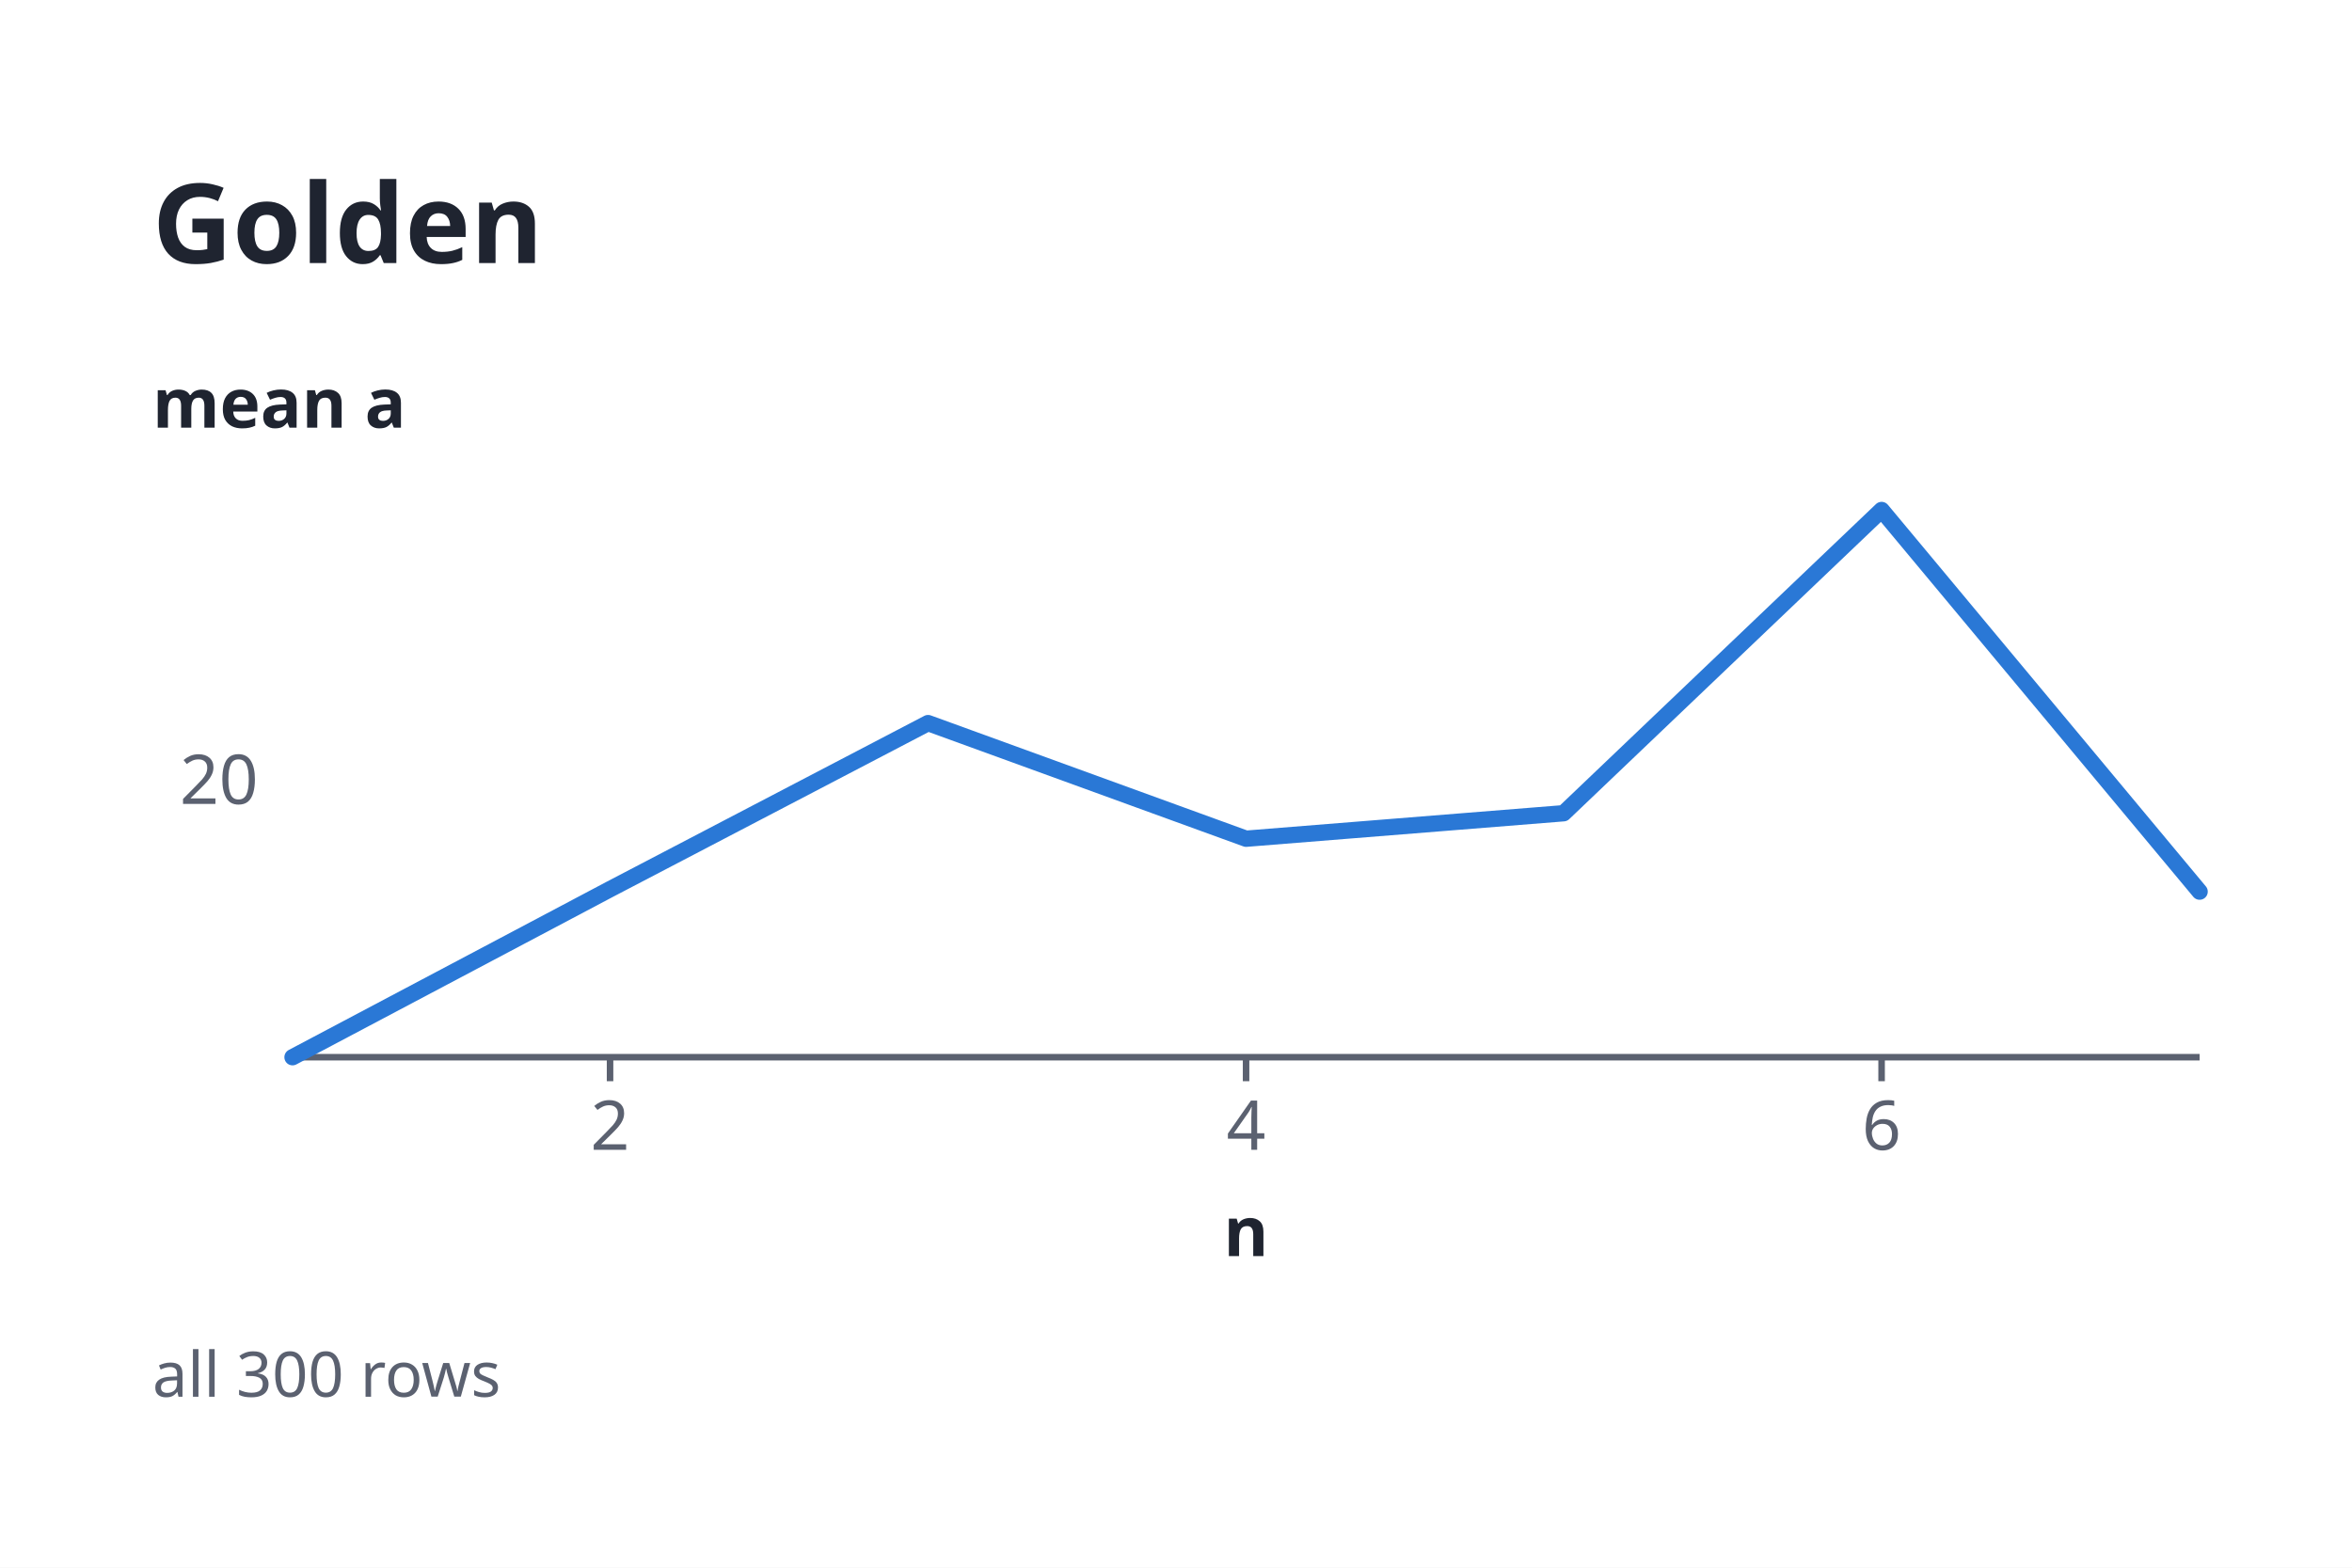
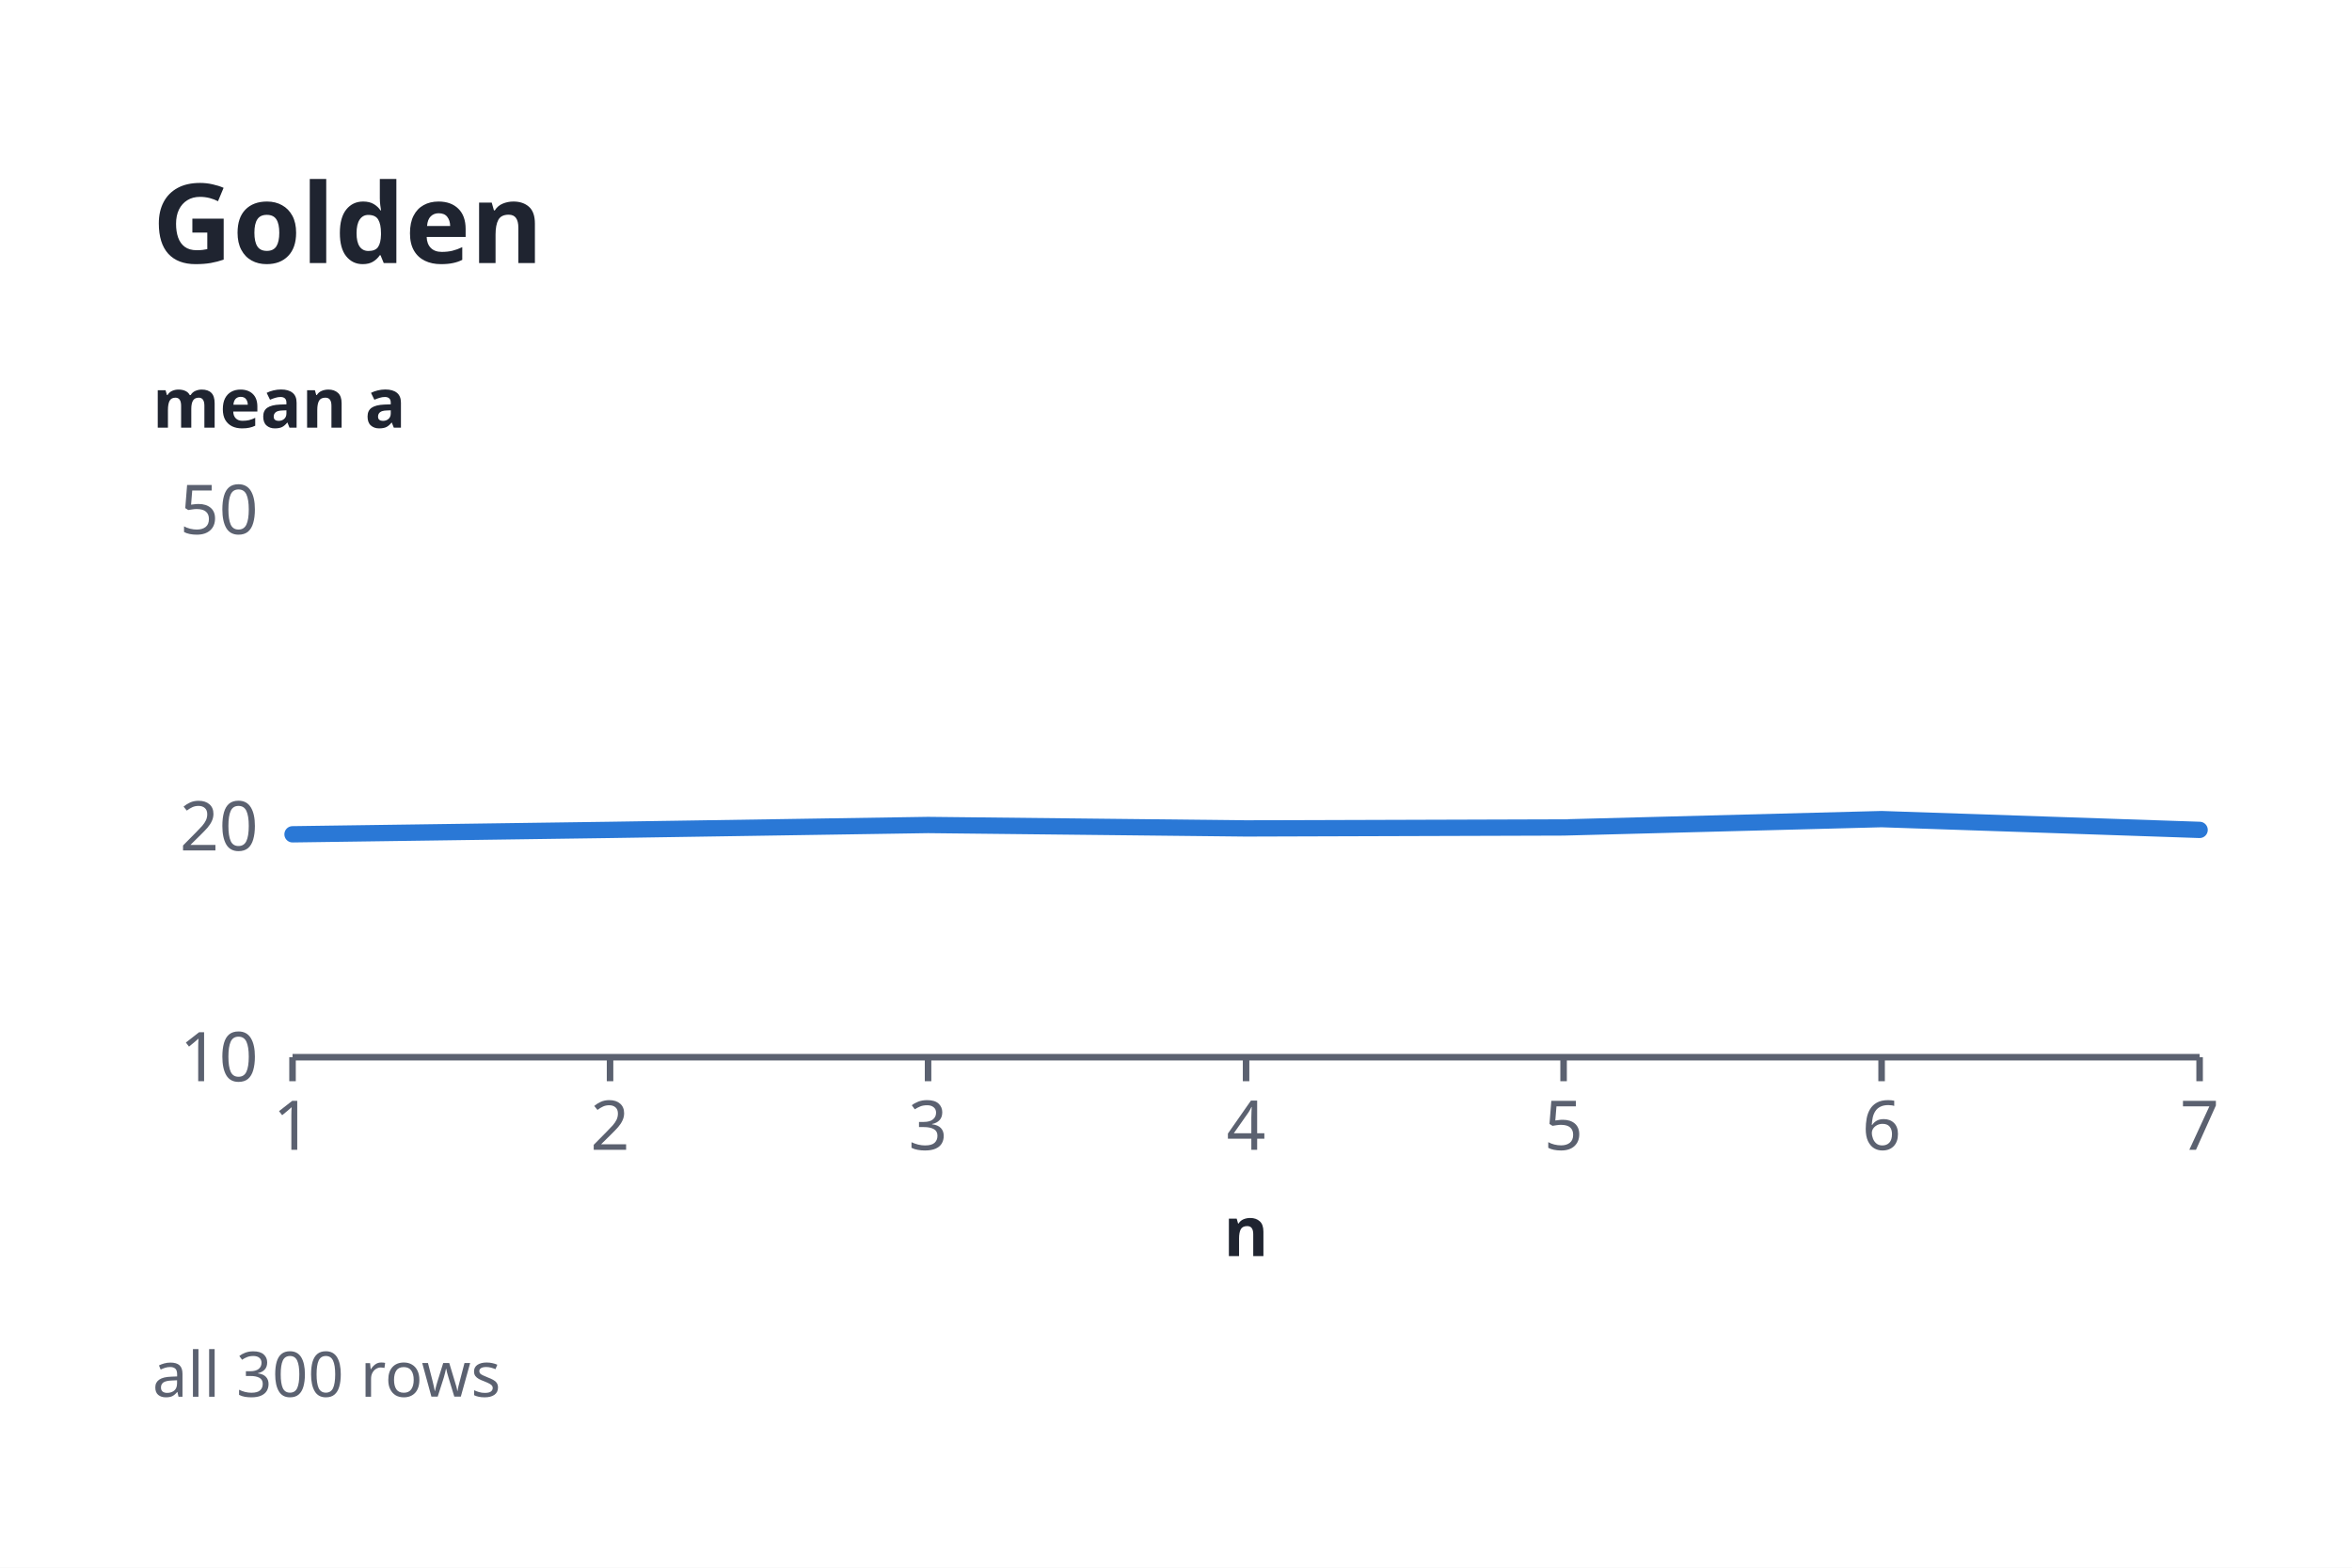
<svg xmlns="http://www.w3.org/2000/svg" width="480" height="320" viewBox="0 0 480 320" font-family="IBM Plex Sans">
  <rect x="0.00" y="0.00" width="480.00" height="320.00" fill="#ffffff" fill-opacity="1.00" />
  <text x="31.1" y="53.7" font-size="22.6" font-weight="600" text-anchor="start" fill="#1f2430">Golden</text>
  <text x="31.1" y="285.1" font-size="12.8" font-weight="400" text-anchor="start" fill="#5b6170">all 300 rows</text>
-   <text x="52.7" y="164.1" font-size="14.0" font-weight="400" text-anchor="end" fill="#5b6170">20</text>
+   <text x="52.7" y="220.7" font-size="14.0" font-weight="400" text-anchor="end" fill="#5b6170">10</text>
+   <text x="52.7" y="173.6" font-size="14.0" font-weight="400" text-anchor="end" fill="#5b6170">20</text>
+   <text x="52.7" y="109.0" font-size="14.0" font-weight="400" text-anchor="end" fill="#5b6170">50</text>
+   <line x1="59.7" y1="215.8" x2="59.7" y2="220.7" stroke="#5b6170" stroke-width="1.33" />
+   <text x="59.7" y="234.7" font-size="14.0" font-weight="400" text-anchor="middle" fill="#5b6170">1</text>
  <line x1="124.5" y1="215.8" x2="124.5" y2="220.7" stroke="#5b6170" stroke-width="1.33" />
  <text x="124.5" y="234.7" font-size="14.0" font-weight="400" text-anchor="middle" fill="#5b6170">2</text>
+   <line x1="189.4" y1="215.8" x2="189.4" y2="220.7" stroke="#5b6170" stroke-width="1.33" />
+   <text x="189.4" y="234.7" font-size="14.0" font-weight="400" text-anchor="middle" fill="#5b6170">3</text>
  <line x1="254.3" y1="215.8" x2="254.3" y2="220.7" stroke="#5b6170" stroke-width="1.33" />
  <text x="254.3" y="234.7" font-size="14.0" font-weight="400" text-anchor="middle" fill="#5b6170">4</text>
+   <line x1="319.1" y1="215.8" x2="319.1" y2="220.7" stroke="#5b6170" stroke-width="1.33" />
+   <text x="319.1" y="234.7" font-size="14.0" font-weight="400" text-anchor="middle" fill="#5b6170">5</text>
  <line x1="384.0" y1="215.8" x2="384.0" y2="220.7" stroke="#5b6170" stroke-width="1.33" />
  <text x="384.0" y="234.7" font-size="14.0" font-weight="400" text-anchor="middle" fill="#5b6170">6</text>
+   <line x1="448.9" y1="215.8" x2="448.9" y2="220.7" stroke="#5b6170" stroke-width="1.33" />
+   <text x="448.9" y="234.7" font-size="14.0" font-weight="400" text-anchor="middle" fill="#5b6170">7</text>
  <line x1="59.7" y1="215.8" x2="448.9" y2="215.8" stroke="#5b6170" stroke-width="1.33" />
  <text x="31.1" y="87.3" font-size="14.0" font-weight="600" text-anchor="start" fill="#1f2430">mean a</text>
  <text x="254.3" y="256.4" font-size="14.0" font-weight="600" text-anchor="middle" fill="#1f2430">n</text>
-   <polyline points="59.7,215.8 124.5,181.5 189.4,147.6 254.3,171.2 319.1,166.0 384.0,104.1 448.9,182.0" fill="none" stroke="#2a78d6" stroke-width="3.33" stroke-linejoin="round" stroke-linecap="round" />
+   <polyline points="59.7,170.3 124.5,169.4 189.4,168.4 254.3,169.1 319.1,168.9 384.0,167.2 448.9,169.4" fill="none" stroke="#2a78d6" stroke-width="3.33" stroke-linejoin="round" stroke-linecap="round" />
</svg>
